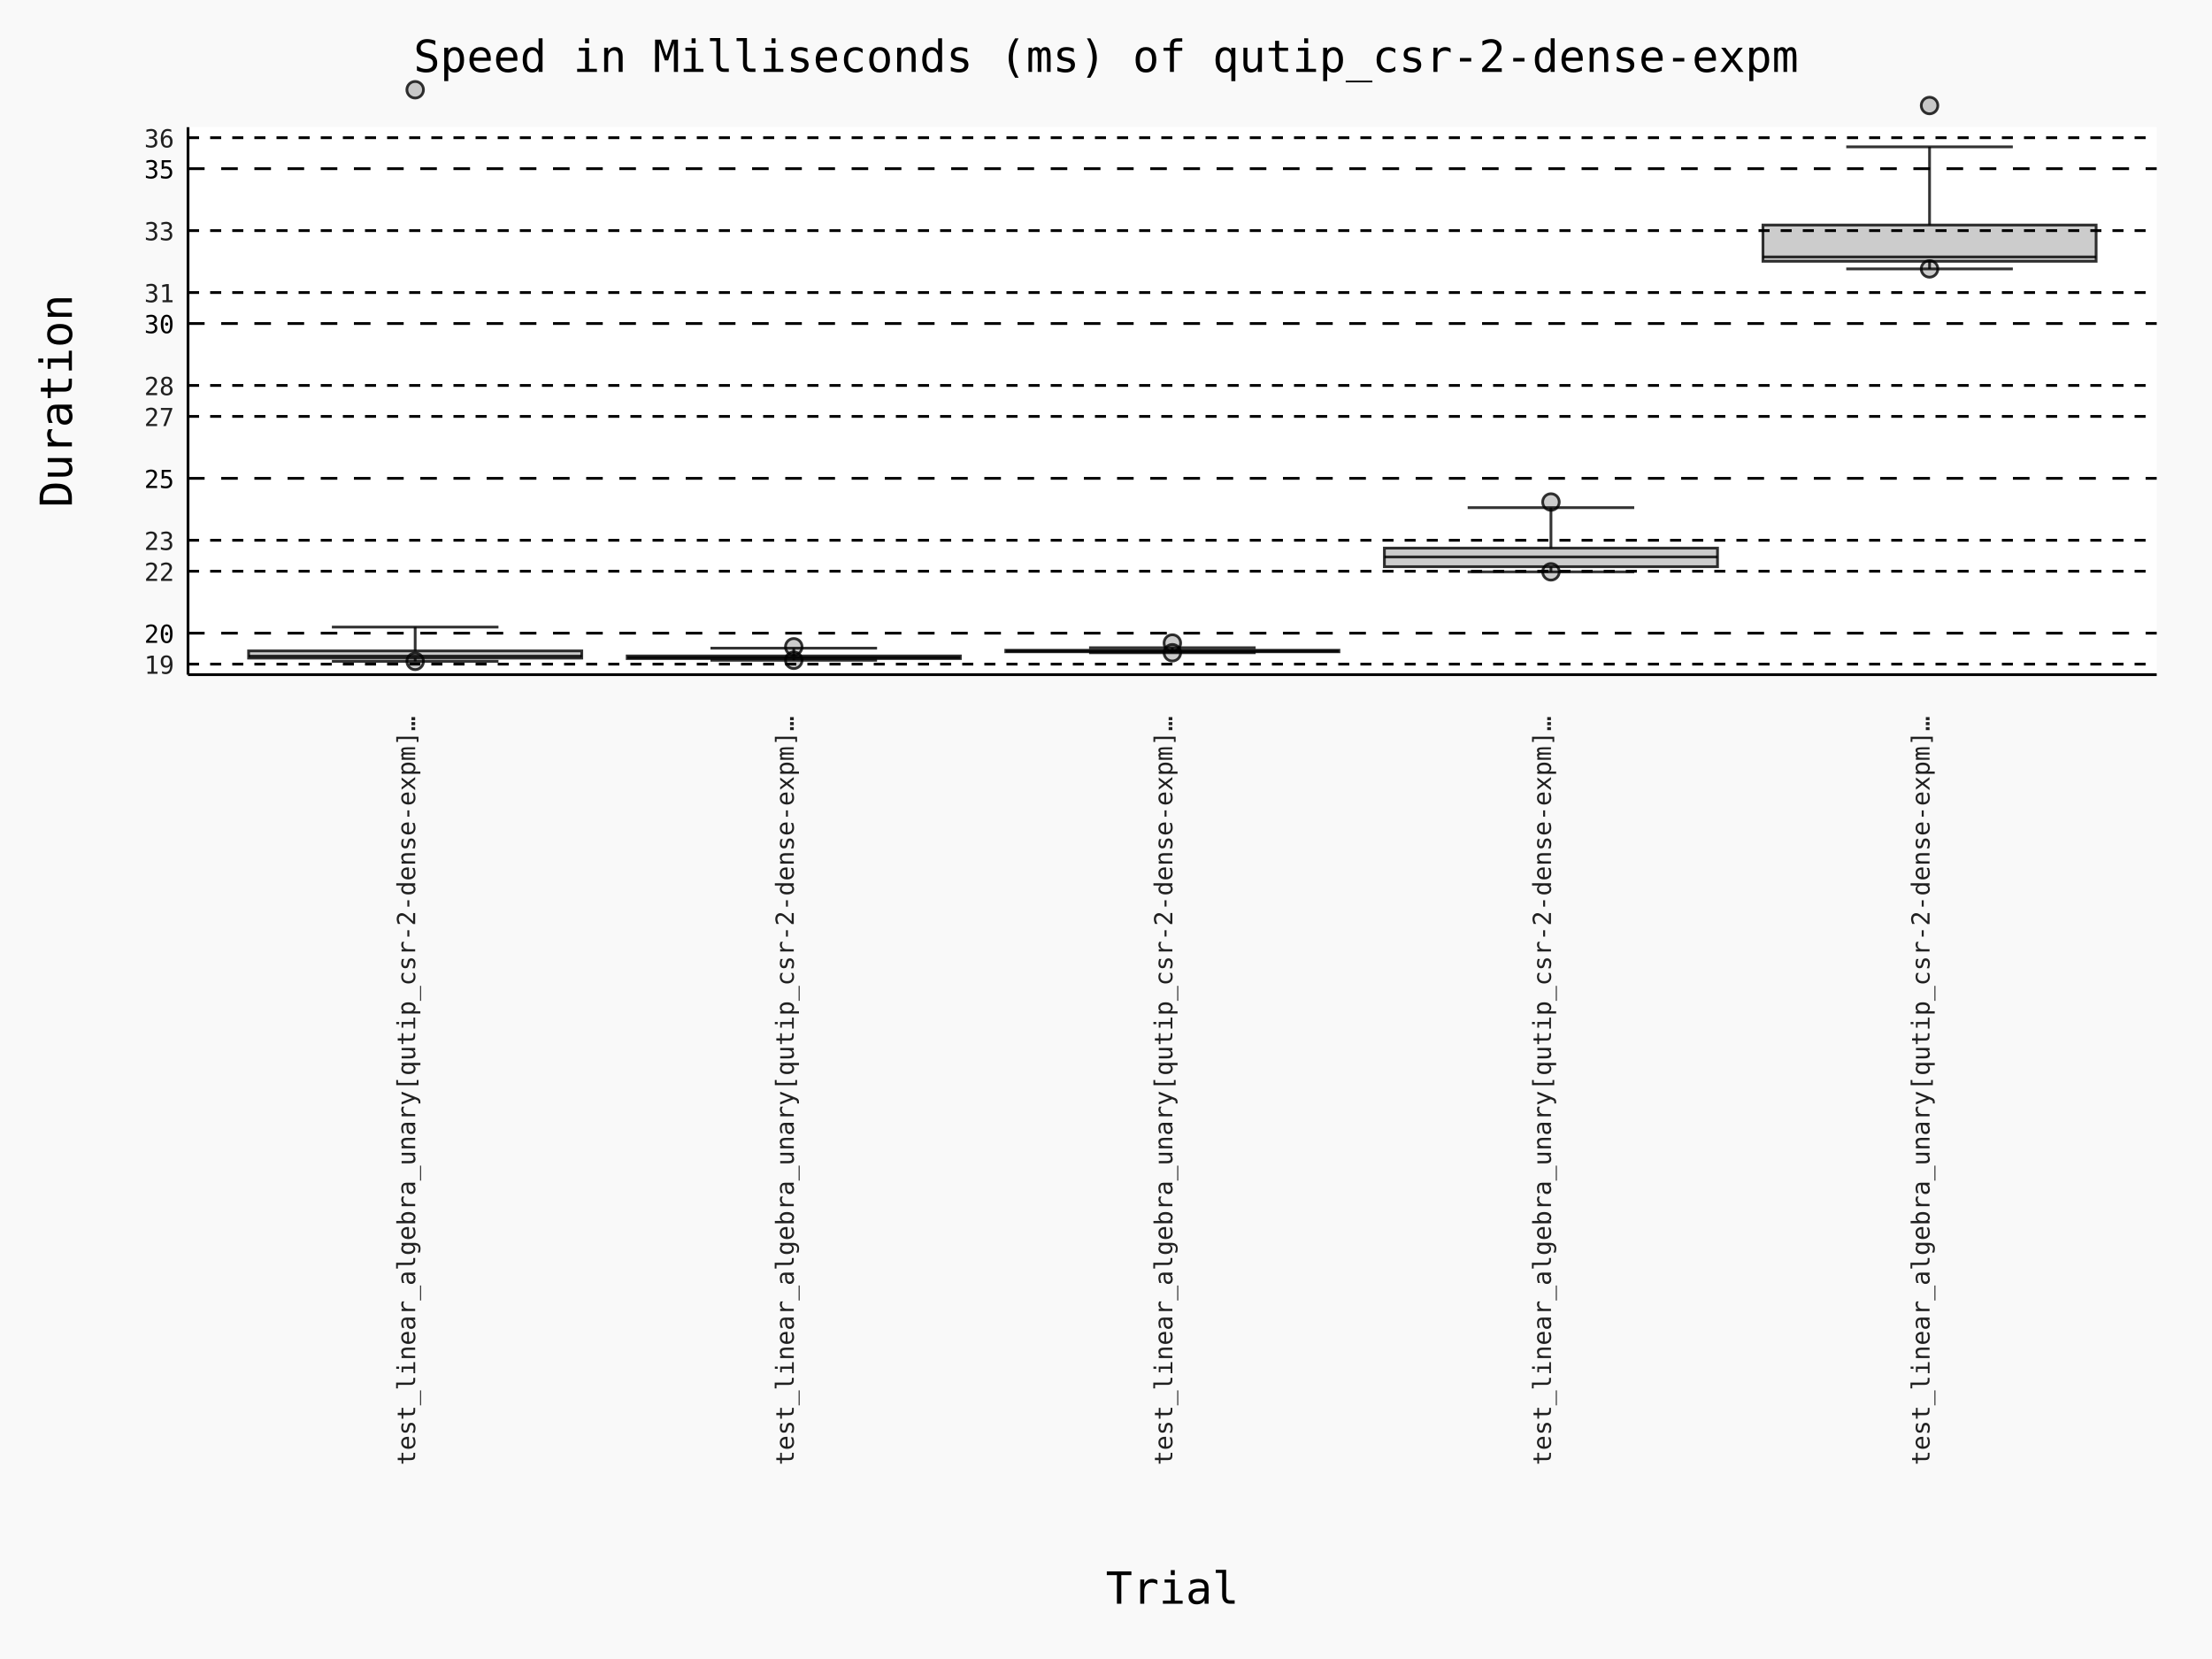
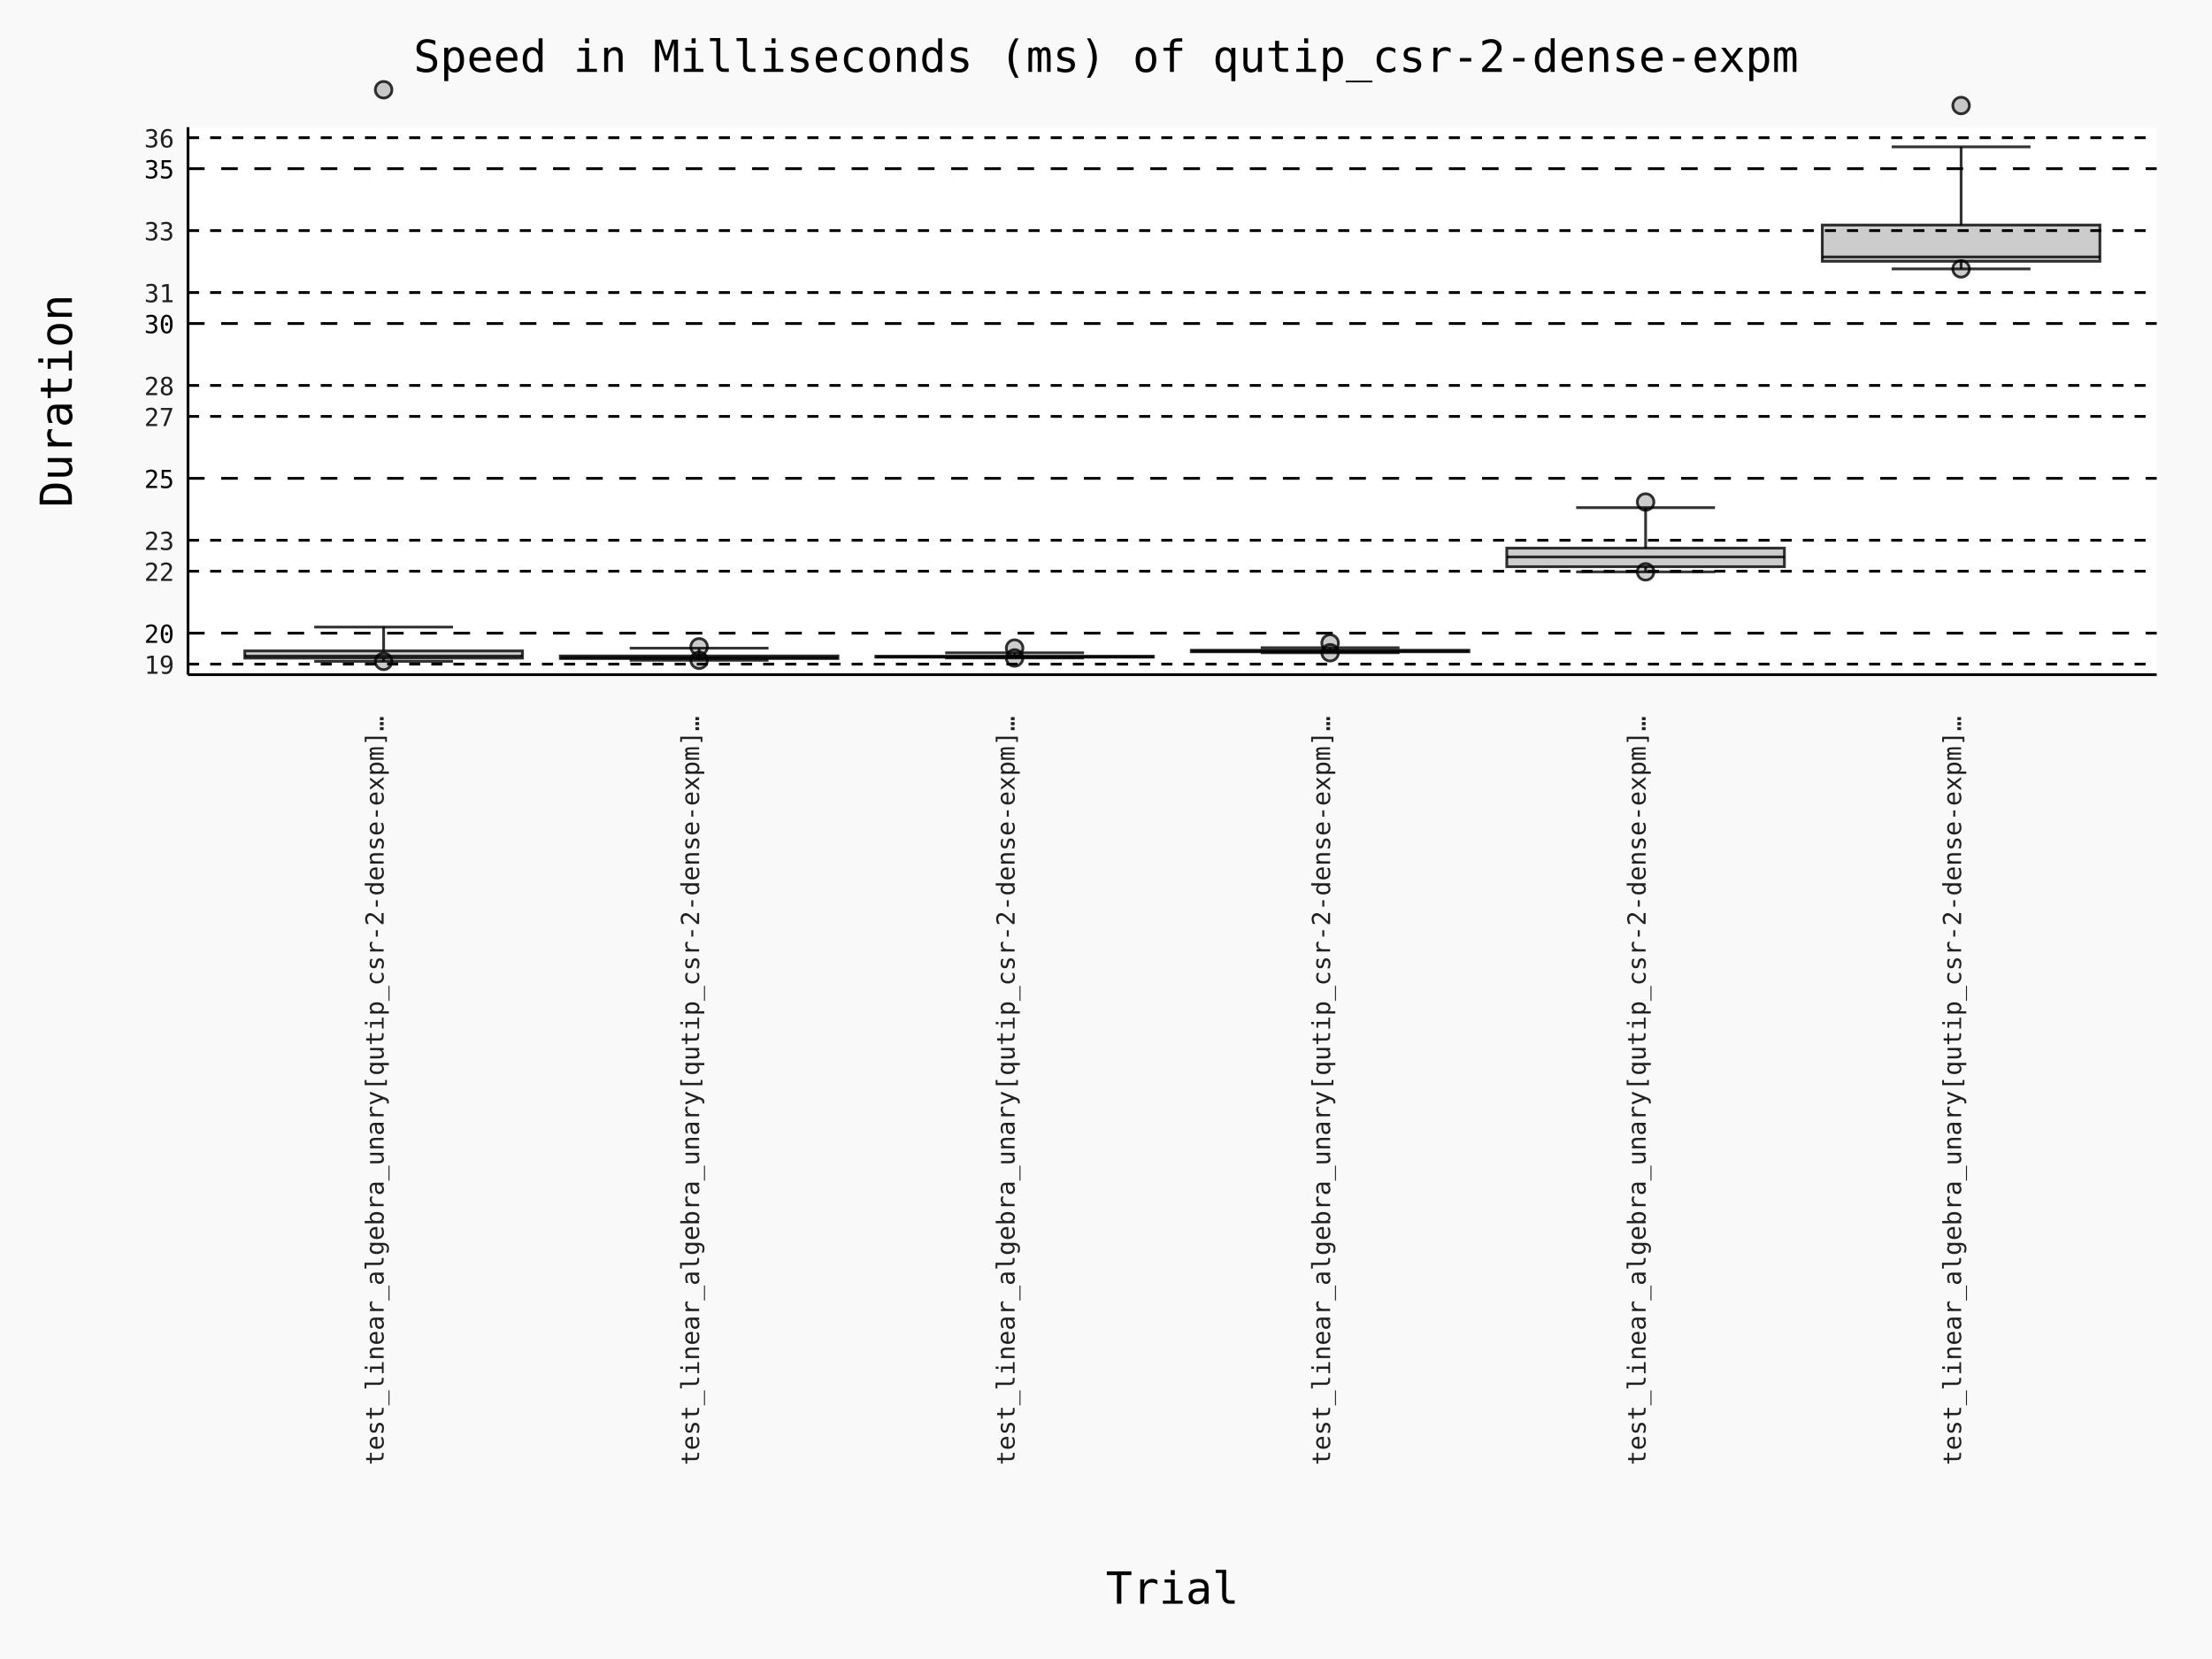
- <svg xmlns="http://www.w3.org/2000/svg" id="chart-807c4c97-2c3c-428b-91c6-b8d5840dfab9" class="pygal-chart" viewBox="0 0 800 600">
+ <svg xmlns="http://www.w3.org/2000/svg" id="chart-46b244a6-7657-4a2d-a072-6046372b3257" class="pygal-chart" viewBox="0 0 800 600">
  <defs>
-     <style type="text/css">#chart-807c4c97-2c3c-428b-91c6-b8d5840dfab9{-webkit-user-select:none;-webkit-font-smoothing:antialiased;font-family:Consolas,"Deja Vu Sans Mono","Bitstream Vera Sans Mono","Courier New",monospace}#chart-807c4c97-2c3c-428b-91c6-b8d5840dfab9 .title{font-family:Consolas,"Deja Vu Sans Mono","Bitstream Vera Sans Mono","Courier New",monospace;font-size:16px}#chart-807c4c97-2c3c-428b-91c6-b8d5840dfab9 .legends .legend text{font-family:Consolas,"Deja Vu Sans Mono","Bitstream Vera Sans Mono","Courier New",monospace;font-size:14px}#chart-807c4c97-2c3c-428b-91c6-b8d5840dfab9 .axis text{font-family:Consolas,"Deja Vu Sans Mono","Bitstream Vera Sans Mono","Courier New",monospace;font-size:10px}#chart-807c4c97-2c3c-428b-91c6-b8d5840dfab9 .axis text.major{font-family:Consolas,"Deja Vu Sans Mono","Bitstream Vera Sans Mono","Courier New",monospace;font-size:10px}#chart-807c4c97-2c3c-428b-91c6-b8d5840dfab9 .text-overlay text.value{font-family:Consolas,"Deja Vu Sans Mono","Bitstream Vera Sans Mono","Courier New",monospace;font-size:16px}#chart-807c4c97-2c3c-428b-91c6-b8d5840dfab9 .text-overlay text.label{font-family:Consolas,"Deja Vu Sans Mono","Bitstream Vera Sans Mono","Courier New",monospace;font-size:10px}#chart-807c4c97-2c3c-428b-91c6-b8d5840dfab9 .tooltip{font-family:Consolas,"Deja Vu Sans Mono","Bitstream Vera Sans Mono","Courier New",monospace;font-size:14px}#chart-807c4c97-2c3c-428b-91c6-b8d5840dfab9 text.no_data{font-family:Consolas,"Deja Vu Sans Mono","Bitstream Vera Sans Mono","Courier New",monospace;font-size:64px}
- #chart-807c4c97-2c3c-428b-91c6-b8d5840dfab9{background-color:rgba(249,249,249,1)}#chart-807c4c97-2c3c-428b-91c6-b8d5840dfab9 path,#chart-807c4c97-2c3c-428b-91c6-b8d5840dfab9 line,#chart-807c4c97-2c3c-428b-91c6-b8d5840dfab9 rect,#chart-807c4c97-2c3c-428b-91c6-b8d5840dfab9 circle{-webkit-transition:150ms;-moz-transition:150ms;transition:150ms}#chart-807c4c97-2c3c-428b-91c6-b8d5840dfab9 .graph &gt; .background{fill:rgba(249,249,249,1)}#chart-807c4c97-2c3c-428b-91c6-b8d5840dfab9 .plot &gt; .background{fill:rgba(255,255,255,1)}#chart-807c4c97-2c3c-428b-91c6-b8d5840dfab9 .graph{fill:rgba(0,0,0,.87)}#chart-807c4c97-2c3c-428b-91c6-b8d5840dfab9 text.no_data{fill:rgba(0,0,0,1)}#chart-807c4c97-2c3c-428b-91c6-b8d5840dfab9 .title{fill:rgba(0,0,0,1)}#chart-807c4c97-2c3c-428b-91c6-b8d5840dfab9 .legends .legend text{fill:rgba(0,0,0,.87)}#chart-807c4c97-2c3c-428b-91c6-b8d5840dfab9 .legends .legend:hover text{fill:rgba(0,0,0,1)}#chart-807c4c97-2c3c-428b-91c6-b8d5840dfab9 .axis .line{stroke:rgba(0,0,0,1)}#chart-807c4c97-2c3c-428b-91c6-b8d5840dfab9 .axis .guide.line{stroke:rgba(0,0,0,.54)}#chart-807c4c97-2c3c-428b-91c6-b8d5840dfab9 .axis .major.line{stroke:rgba(0,0,0,.87)}#chart-807c4c97-2c3c-428b-91c6-b8d5840dfab9 .axis text.major{fill:rgba(0,0,0,1)}#chart-807c4c97-2c3c-428b-91c6-b8d5840dfab9 .axis.y .guides:hover .guide.line,#chart-807c4c97-2c3c-428b-91c6-b8d5840dfab9 .line-graph .axis.x .guides:hover .guide.line,#chart-807c4c97-2c3c-428b-91c6-b8d5840dfab9 .stackedline-graph .axis.x .guides:hover .guide.line,#chart-807c4c97-2c3c-428b-91c6-b8d5840dfab9 .xy-graph .axis.x .guides:hover .guide.line{stroke:rgba(0,0,0,1)}#chart-807c4c97-2c3c-428b-91c6-b8d5840dfab9 .axis .guides:hover text{fill:rgba(0,0,0,1)}#chart-807c4c97-2c3c-428b-91c6-b8d5840dfab9 .reactive{fill-opacity:.7;stroke-opacity:.8;stroke-width:1}#chart-807c4c97-2c3c-428b-91c6-b8d5840dfab9 .ci{stroke:rgba(0,0,0,.87)}#chart-807c4c97-2c3c-428b-91c6-b8d5840dfab9 .reactive.active,#chart-807c4c97-2c3c-428b-91c6-b8d5840dfab9 .active .reactive{fill-opacity:.8;stroke-opacity:.9;stroke-width:4}#chart-807c4c97-2c3c-428b-91c6-b8d5840dfab9 .ci .reactive.active{stroke-width:1.5}#chart-807c4c97-2c3c-428b-91c6-b8d5840dfab9 .series text{fill:rgba(0,0,0,1)}#chart-807c4c97-2c3c-428b-91c6-b8d5840dfab9 .tooltip rect{fill:rgba(255,255,255,1);stroke:rgba(0,0,0,1);-webkit-transition:opacity 150ms;-moz-transition:opacity 150ms;transition:opacity 150ms}#chart-807c4c97-2c3c-428b-91c6-b8d5840dfab9 .tooltip .label{fill:rgba(0,0,0,.87)}#chart-807c4c97-2c3c-428b-91c6-b8d5840dfab9 .tooltip .label{fill:rgba(0,0,0,.87)}#chart-807c4c97-2c3c-428b-91c6-b8d5840dfab9 .tooltip .legend{font-size:.8em;fill:rgba(0,0,0,.54)}#chart-807c4c97-2c3c-428b-91c6-b8d5840dfab9 .tooltip .x_label{font-size:.6em;fill:rgba(0,0,0,1)}#chart-807c4c97-2c3c-428b-91c6-b8d5840dfab9 .tooltip .xlink{font-size:.5em;text-decoration:underline}#chart-807c4c97-2c3c-428b-91c6-b8d5840dfab9 .tooltip .value{font-size:1.5em}#chart-807c4c97-2c3c-428b-91c6-b8d5840dfab9 .bound{font-size:.5em}#chart-807c4c97-2c3c-428b-91c6-b8d5840dfab9 .max-value{font-size:.75em;fill:rgba(0,0,0,.54)}#chart-807c4c97-2c3c-428b-91c6-b8d5840dfab9 .map-element{fill:rgba(255,255,255,1);stroke:rgba(0,0,0,.54) !important}#chart-807c4c97-2c3c-428b-91c6-b8d5840dfab9 .map-element .reactive{fill-opacity:inherit;stroke-opacity:inherit}#chart-807c4c97-2c3c-428b-91c6-b8d5840dfab9 .color-0,#chart-807c4c97-2c3c-428b-91c6-b8d5840dfab9 .color-0 a:visited{stroke:#000000;fill:#000000}#chart-807c4c97-2c3c-428b-91c6-b8d5840dfab9 .color-1,#chart-807c4c97-2c3c-428b-91c6-b8d5840dfab9 .color-1 a:visited{stroke:#000000;fill:#000000}#chart-807c4c97-2c3c-428b-91c6-b8d5840dfab9 .color-2,#chart-807c4c97-2c3c-428b-91c6-b8d5840dfab9 .color-2 a:visited{stroke:#000000;fill:#000000}#chart-807c4c97-2c3c-428b-91c6-b8d5840dfab9 .color-3,#chart-807c4c97-2c3c-428b-91c6-b8d5840dfab9 .color-3 a:visited{stroke:#000000;fill:#000000}#chart-807c4c97-2c3c-428b-91c6-b8d5840dfab9 .color-4,#chart-807c4c97-2c3c-428b-91c6-b8d5840dfab9 .color-4 a:visited{stroke:#000000;fill:#000000}#chart-807c4c97-2c3c-428b-91c6-b8d5840dfab9 .text-overlay .color-0 text{fill:white}#chart-807c4c97-2c3c-428b-91c6-b8d5840dfab9 .text-overlay .color-1 text{fill:white}#chart-807c4c97-2c3c-428b-91c6-b8d5840dfab9 .text-overlay .color-2 text{fill:white}#chart-807c4c97-2c3c-428b-91c6-b8d5840dfab9 .text-overlay .color-3 text{fill:white}#chart-807c4c97-2c3c-428b-91c6-b8d5840dfab9 .text-overlay .color-4 text{fill:white}
- #chart-807c4c97-2c3c-428b-91c6-b8d5840dfab9 text.no_data{text-anchor:middle}#chart-807c4c97-2c3c-428b-91c6-b8d5840dfab9 .guide.line{fill:none}#chart-807c4c97-2c3c-428b-91c6-b8d5840dfab9 .centered{text-anchor:middle}#chart-807c4c97-2c3c-428b-91c6-b8d5840dfab9 .title{text-anchor:middle}#chart-807c4c97-2c3c-428b-91c6-b8d5840dfab9 .legends .legend text{fill-opacity:1}#chart-807c4c97-2c3c-428b-91c6-b8d5840dfab9 .axis.x text{text-anchor:middle}#chart-807c4c97-2c3c-428b-91c6-b8d5840dfab9 .axis.x:not(.web) text[transform]{text-anchor:start}#chart-807c4c97-2c3c-428b-91c6-b8d5840dfab9 .axis.x:not(.web) text[transform].backwards{text-anchor:end}#chart-807c4c97-2c3c-428b-91c6-b8d5840dfab9 .axis.y text{text-anchor:end}#chart-807c4c97-2c3c-428b-91c6-b8d5840dfab9 .axis.y text[transform].backwards{text-anchor:start}#chart-807c4c97-2c3c-428b-91c6-b8d5840dfab9 .axis.y2 text{text-anchor:start}#chart-807c4c97-2c3c-428b-91c6-b8d5840dfab9 .axis.y2 text[transform].backwards{text-anchor:end}#chart-807c4c97-2c3c-428b-91c6-b8d5840dfab9 .axis .guide.line{stroke-dasharray:4,4;stroke:black}#chart-807c4c97-2c3c-428b-91c6-b8d5840dfab9 .axis .major.guide.line{stroke-dasharray:6,6;stroke:black}#chart-807c4c97-2c3c-428b-91c6-b8d5840dfab9 .horizontal .axis.y .guide.line,#chart-807c4c97-2c3c-428b-91c6-b8d5840dfab9 .horizontal .axis.y2 .guide.line,#chart-807c4c97-2c3c-428b-91c6-b8d5840dfab9 .vertical .axis.x .guide.line{opacity:0}#chart-807c4c97-2c3c-428b-91c6-b8d5840dfab9 .horizontal .axis.always_show .guide.line,#chart-807c4c97-2c3c-428b-91c6-b8d5840dfab9 .vertical .axis.always_show .guide.line{opacity:1 !important}#chart-807c4c97-2c3c-428b-91c6-b8d5840dfab9 .axis.y .guides:hover .guide.line,#chart-807c4c97-2c3c-428b-91c6-b8d5840dfab9 .axis.y2 .guides:hover .guide.line,#chart-807c4c97-2c3c-428b-91c6-b8d5840dfab9 .axis.x .guides:hover .guide.line{opacity:1}#chart-807c4c97-2c3c-428b-91c6-b8d5840dfab9 .axis .guides:hover text{opacity:1}#chart-807c4c97-2c3c-428b-91c6-b8d5840dfab9 .nofill{fill:none}#chart-807c4c97-2c3c-428b-91c6-b8d5840dfab9 .subtle-fill{fill-opacity:.2}#chart-807c4c97-2c3c-428b-91c6-b8d5840dfab9 .dot{stroke-width:1px;fill-opacity:1;stroke-opacity:1}#chart-807c4c97-2c3c-428b-91c6-b8d5840dfab9 .dot.active{stroke-width:5px}#chart-807c4c97-2c3c-428b-91c6-b8d5840dfab9 .dot.negative{fill:transparent}#chart-807c4c97-2c3c-428b-91c6-b8d5840dfab9 text,#chart-807c4c97-2c3c-428b-91c6-b8d5840dfab9 tspan{stroke:none !important}#chart-807c4c97-2c3c-428b-91c6-b8d5840dfab9 .series text.active{opacity:1}#chart-807c4c97-2c3c-428b-91c6-b8d5840dfab9 .tooltip rect{fill-opacity:.95;stroke-width:.5}#chart-807c4c97-2c3c-428b-91c6-b8d5840dfab9 .tooltip text{fill-opacity:1}#chart-807c4c97-2c3c-428b-91c6-b8d5840dfab9 .showable{visibility:hidden}#chart-807c4c97-2c3c-428b-91c6-b8d5840dfab9 .showable.shown{visibility:visible}#chart-807c4c97-2c3c-428b-91c6-b8d5840dfab9 .gauge-background{fill:rgba(229,229,229,1);stroke:none}#chart-807c4c97-2c3c-428b-91c6-b8d5840dfab9 .bg-lines{stroke:rgba(249,249,249,1);stroke-width:2px}
+     <style type="text/css">#chart-46b244a6-7657-4a2d-a072-6046372b3257{-webkit-user-select:none;-webkit-font-smoothing:antialiased;font-family:Consolas,"Deja Vu Sans Mono","Bitstream Vera Sans Mono","Courier New",monospace}#chart-46b244a6-7657-4a2d-a072-6046372b3257 .title{font-family:Consolas,"Deja Vu Sans Mono","Bitstream Vera Sans Mono","Courier New",monospace;font-size:16px}#chart-46b244a6-7657-4a2d-a072-6046372b3257 .legends .legend text{font-family:Consolas,"Deja Vu Sans Mono","Bitstream Vera Sans Mono","Courier New",monospace;font-size:14px}#chart-46b244a6-7657-4a2d-a072-6046372b3257 .axis text{font-family:Consolas,"Deja Vu Sans Mono","Bitstream Vera Sans Mono","Courier New",monospace;font-size:10px}#chart-46b244a6-7657-4a2d-a072-6046372b3257 .axis text.major{font-family:Consolas,"Deja Vu Sans Mono","Bitstream Vera Sans Mono","Courier New",monospace;font-size:10px}#chart-46b244a6-7657-4a2d-a072-6046372b3257 .text-overlay text.value{font-family:Consolas,"Deja Vu Sans Mono","Bitstream Vera Sans Mono","Courier New",monospace;font-size:16px}#chart-46b244a6-7657-4a2d-a072-6046372b3257 .text-overlay text.label{font-family:Consolas,"Deja Vu Sans Mono","Bitstream Vera Sans Mono","Courier New",monospace;font-size:10px}#chart-46b244a6-7657-4a2d-a072-6046372b3257 .tooltip{font-family:Consolas,"Deja Vu Sans Mono","Bitstream Vera Sans Mono","Courier New",monospace;font-size:14px}#chart-46b244a6-7657-4a2d-a072-6046372b3257 text.no_data{font-family:Consolas,"Deja Vu Sans Mono","Bitstream Vera Sans Mono","Courier New",monospace;font-size:64px}
+ #chart-46b244a6-7657-4a2d-a072-6046372b3257{background-color:rgba(249,249,249,1)}#chart-46b244a6-7657-4a2d-a072-6046372b3257 path,#chart-46b244a6-7657-4a2d-a072-6046372b3257 line,#chart-46b244a6-7657-4a2d-a072-6046372b3257 rect,#chart-46b244a6-7657-4a2d-a072-6046372b3257 circle{-webkit-transition:150ms;-moz-transition:150ms;transition:150ms}#chart-46b244a6-7657-4a2d-a072-6046372b3257 .graph &gt; .background{fill:rgba(249,249,249,1)}#chart-46b244a6-7657-4a2d-a072-6046372b3257 .plot &gt; .background{fill:rgba(255,255,255,1)}#chart-46b244a6-7657-4a2d-a072-6046372b3257 .graph{fill:rgba(0,0,0,.87)}#chart-46b244a6-7657-4a2d-a072-6046372b3257 text.no_data{fill:rgba(0,0,0,1)}#chart-46b244a6-7657-4a2d-a072-6046372b3257 .title{fill:rgba(0,0,0,1)}#chart-46b244a6-7657-4a2d-a072-6046372b3257 .legends .legend text{fill:rgba(0,0,0,.87)}#chart-46b244a6-7657-4a2d-a072-6046372b3257 .legends .legend:hover text{fill:rgba(0,0,0,1)}#chart-46b244a6-7657-4a2d-a072-6046372b3257 .axis .line{stroke:rgba(0,0,0,1)}#chart-46b244a6-7657-4a2d-a072-6046372b3257 .axis .guide.line{stroke:rgba(0,0,0,.54)}#chart-46b244a6-7657-4a2d-a072-6046372b3257 .axis .major.line{stroke:rgba(0,0,0,.87)}#chart-46b244a6-7657-4a2d-a072-6046372b3257 .axis text.major{fill:rgba(0,0,0,1)}#chart-46b244a6-7657-4a2d-a072-6046372b3257 .axis.y .guides:hover .guide.line,#chart-46b244a6-7657-4a2d-a072-6046372b3257 .line-graph .axis.x .guides:hover .guide.line,#chart-46b244a6-7657-4a2d-a072-6046372b3257 .stackedline-graph .axis.x .guides:hover .guide.line,#chart-46b244a6-7657-4a2d-a072-6046372b3257 .xy-graph .axis.x .guides:hover .guide.line{stroke:rgba(0,0,0,1)}#chart-46b244a6-7657-4a2d-a072-6046372b3257 .axis .guides:hover text{fill:rgba(0,0,0,1)}#chart-46b244a6-7657-4a2d-a072-6046372b3257 .reactive{fill-opacity:.7;stroke-opacity:.8;stroke-width:1}#chart-46b244a6-7657-4a2d-a072-6046372b3257 .ci{stroke:rgba(0,0,0,.87)}#chart-46b244a6-7657-4a2d-a072-6046372b3257 .reactive.active,#chart-46b244a6-7657-4a2d-a072-6046372b3257 .active .reactive{fill-opacity:.8;stroke-opacity:.9;stroke-width:4}#chart-46b244a6-7657-4a2d-a072-6046372b3257 .ci .reactive.active{stroke-width:1.5}#chart-46b244a6-7657-4a2d-a072-6046372b3257 .series text{fill:rgba(0,0,0,1)}#chart-46b244a6-7657-4a2d-a072-6046372b3257 .tooltip rect{fill:rgba(255,255,255,1);stroke:rgba(0,0,0,1);-webkit-transition:opacity 150ms;-moz-transition:opacity 150ms;transition:opacity 150ms}#chart-46b244a6-7657-4a2d-a072-6046372b3257 .tooltip .label{fill:rgba(0,0,0,.87)}#chart-46b244a6-7657-4a2d-a072-6046372b3257 .tooltip .label{fill:rgba(0,0,0,.87)}#chart-46b244a6-7657-4a2d-a072-6046372b3257 .tooltip .legend{font-size:.8em;fill:rgba(0,0,0,.54)}#chart-46b244a6-7657-4a2d-a072-6046372b3257 .tooltip .x_label{font-size:.6em;fill:rgba(0,0,0,1)}#chart-46b244a6-7657-4a2d-a072-6046372b3257 .tooltip .xlink{font-size:.5em;text-decoration:underline}#chart-46b244a6-7657-4a2d-a072-6046372b3257 .tooltip .value{font-size:1.5em}#chart-46b244a6-7657-4a2d-a072-6046372b3257 .bound{font-size:.5em}#chart-46b244a6-7657-4a2d-a072-6046372b3257 .max-value{font-size:.75em;fill:rgba(0,0,0,.54)}#chart-46b244a6-7657-4a2d-a072-6046372b3257 .map-element{fill:rgba(255,255,255,1);stroke:rgba(0,0,0,.54) !important}#chart-46b244a6-7657-4a2d-a072-6046372b3257 .map-element .reactive{fill-opacity:inherit;stroke-opacity:inherit}#chart-46b244a6-7657-4a2d-a072-6046372b3257 .color-0,#chart-46b244a6-7657-4a2d-a072-6046372b3257 .color-0 a:visited{stroke:#000000;fill:#000000}#chart-46b244a6-7657-4a2d-a072-6046372b3257 .color-1,#chart-46b244a6-7657-4a2d-a072-6046372b3257 .color-1 a:visited{stroke:#000000;fill:#000000}#chart-46b244a6-7657-4a2d-a072-6046372b3257 .color-2,#chart-46b244a6-7657-4a2d-a072-6046372b3257 .color-2 a:visited{stroke:#000000;fill:#000000}#chart-46b244a6-7657-4a2d-a072-6046372b3257 .color-3,#chart-46b244a6-7657-4a2d-a072-6046372b3257 .color-3 a:visited{stroke:#000000;fill:#000000}#chart-46b244a6-7657-4a2d-a072-6046372b3257 .color-4,#chart-46b244a6-7657-4a2d-a072-6046372b3257 .color-4 a:visited{stroke:#000000;fill:#000000}#chart-46b244a6-7657-4a2d-a072-6046372b3257 .color-5,#chart-46b244a6-7657-4a2d-a072-6046372b3257 .color-5 a:visited{stroke:#000000;fill:#000000}#chart-46b244a6-7657-4a2d-a072-6046372b3257 .text-overlay .color-0 text{fill:white}#chart-46b244a6-7657-4a2d-a072-6046372b3257 .text-overlay .color-1 text{fill:white}#chart-46b244a6-7657-4a2d-a072-6046372b3257 .text-overlay .color-2 text{fill:white}#chart-46b244a6-7657-4a2d-a072-6046372b3257 .text-overlay .color-3 text{fill:white}#chart-46b244a6-7657-4a2d-a072-6046372b3257 .text-overlay .color-4 text{fill:white}#chart-46b244a6-7657-4a2d-a072-6046372b3257 .text-overlay .color-5 text{fill:white}
+ #chart-46b244a6-7657-4a2d-a072-6046372b3257 text.no_data{text-anchor:middle}#chart-46b244a6-7657-4a2d-a072-6046372b3257 .guide.line{fill:none}#chart-46b244a6-7657-4a2d-a072-6046372b3257 .centered{text-anchor:middle}#chart-46b244a6-7657-4a2d-a072-6046372b3257 .title{text-anchor:middle}#chart-46b244a6-7657-4a2d-a072-6046372b3257 .legends .legend text{fill-opacity:1}#chart-46b244a6-7657-4a2d-a072-6046372b3257 .axis.x text{text-anchor:middle}#chart-46b244a6-7657-4a2d-a072-6046372b3257 .axis.x:not(.web) text[transform]{text-anchor:start}#chart-46b244a6-7657-4a2d-a072-6046372b3257 .axis.x:not(.web) text[transform].backwards{text-anchor:end}#chart-46b244a6-7657-4a2d-a072-6046372b3257 .axis.y text{text-anchor:end}#chart-46b244a6-7657-4a2d-a072-6046372b3257 .axis.y text[transform].backwards{text-anchor:start}#chart-46b244a6-7657-4a2d-a072-6046372b3257 .axis.y2 text{text-anchor:start}#chart-46b244a6-7657-4a2d-a072-6046372b3257 .axis.y2 text[transform].backwards{text-anchor:end}#chart-46b244a6-7657-4a2d-a072-6046372b3257 .axis .guide.line{stroke-dasharray:4,4;stroke:black}#chart-46b244a6-7657-4a2d-a072-6046372b3257 .axis .major.guide.line{stroke-dasharray:6,6;stroke:black}#chart-46b244a6-7657-4a2d-a072-6046372b3257 .horizontal .axis.y .guide.line,#chart-46b244a6-7657-4a2d-a072-6046372b3257 .horizontal .axis.y2 .guide.line,#chart-46b244a6-7657-4a2d-a072-6046372b3257 .vertical .axis.x .guide.line{opacity:0}#chart-46b244a6-7657-4a2d-a072-6046372b3257 .horizontal .axis.always_show .guide.line,#chart-46b244a6-7657-4a2d-a072-6046372b3257 .vertical .axis.always_show .guide.line{opacity:1 !important}#chart-46b244a6-7657-4a2d-a072-6046372b3257 .axis.y .guides:hover .guide.line,#chart-46b244a6-7657-4a2d-a072-6046372b3257 .axis.y2 .guides:hover .guide.line,#chart-46b244a6-7657-4a2d-a072-6046372b3257 .axis.x .guides:hover .guide.line{opacity:1}#chart-46b244a6-7657-4a2d-a072-6046372b3257 .axis .guides:hover text{opacity:1}#chart-46b244a6-7657-4a2d-a072-6046372b3257 .nofill{fill:none}#chart-46b244a6-7657-4a2d-a072-6046372b3257 .subtle-fill{fill-opacity:.2}#chart-46b244a6-7657-4a2d-a072-6046372b3257 .dot{stroke-width:1px;fill-opacity:1;stroke-opacity:1}#chart-46b244a6-7657-4a2d-a072-6046372b3257 .dot.active{stroke-width:5px}#chart-46b244a6-7657-4a2d-a072-6046372b3257 .dot.negative{fill:transparent}#chart-46b244a6-7657-4a2d-a072-6046372b3257 text,#chart-46b244a6-7657-4a2d-a072-6046372b3257 tspan{stroke:none !important}#chart-46b244a6-7657-4a2d-a072-6046372b3257 .series text.active{opacity:1}#chart-46b244a6-7657-4a2d-a072-6046372b3257 .tooltip rect{fill-opacity:.95;stroke-width:.5}#chart-46b244a6-7657-4a2d-a072-6046372b3257 .tooltip text{fill-opacity:1}#chart-46b244a6-7657-4a2d-a072-6046372b3257 .showable{visibility:hidden}#chart-46b244a6-7657-4a2d-a072-6046372b3257 .showable.shown{visibility:visible}#chart-46b244a6-7657-4a2d-a072-6046372b3257 .gauge-background{fill:rgba(229,229,229,1);stroke:none}#chart-46b244a6-7657-4a2d-a072-6046372b3257 .bg-lines{stroke:rgba(249,249,249,1);stroke-width:2px}
.tooltip .value{font-size:1em !important}.axis text{font-size:9px !important}</style>
  </defs>
  <g class="graph custombox-graph vertical">
    <rect x="0" y="0" width="800" height="600" class="background" />
    <g transform="translate(68, 46)" class="plot">
      <rect x="0" y="0" width="712.0" height="198.0" class="background" />
      <g class="axis y always_show">
        <path d="M0 198 h712" class="line" />
        <g class="guides">
          <path d="M0 194.192 h712" class="guide line" />
          <text x="-5" y="197.692" class="">19</text>
        </g>
        <g class="guides">
          <path d="M0 182.993 h712" class="major guide line" />
          <text x="-5" y="186.493" class="major">20</text>
        </g>
        <g class="guides">
          <path d="M0 160.595 h712" class="guide line" />
          <text x="-5" y="164.095" class="">22</text>
        </g>
        <g class="guides">
          <path d="M0 149.396 h712" class="guide line" />
          <text x="-5" y="152.896" class="">23</text>
        </g>
        <g class="guides">
          <path d="M0 126.998 h712" class="major guide line" />
          <text x="-5" y="130.498" class="major">25</text>
        </g>
        <g class="guides">
          <path d="M0 104.6 h712" class="guide line" />
          <text x="-5" y="108.1" class="">27</text>
        </g>
        <g class="guides">
          <path d="M0 93.4 h712" class="guide line" />
          <text x="-5" y="96.9" class="">28</text>
        </g>
        <g class="guides">
          <path d="M0 71.002 h712" class="major guide line" />
          <text x="-5" y="74.502" class="major">30</text>
        </g>
        <g class="guides">
          <path d="M0 59.803 h712" class="guide line" />
          <text x="-5" y="63.303" class="">31</text>
        </g>
        <g class="guides">
          <path d="M0 37.405 h712" class="guide line" />
          <text x="-5" y="40.905" class="">33</text>
        </g>
        <g class="guides">
          <path d="M0 15.007 h712" class="major guide line" />
          <text x="-5" y="18.507" class="major">35</text>
        </g>
        <g class="guides">
          <path d="M0 3.808 h712" class="guide line" />
          <text x="-5" y="7.308" class="">36</text>
        </g>
      </g>
      <g class="axis x">
        <path d="M0 0 v198" class="line" />
        <g class="guides">
-           <path d="M82.154 0 v198" class="guide line" />
-           <text x="82.154" y="213.0" class="backwards" transform="rotate(270 82.15385 213)">test_linear_algebra_unary[qutip_csr-2-dense-expm]…</text>
-         </g>
-         <g class="guides">
-           <path d="M219.077 0 v198" class="guide line" />
-           <text x="219.077" y="213.0" class="backwards" transform="rotate(270 219.0769 213)">test_linear_algebra_unary[qutip_csr-2-dense-expm]…</text>
-         </g>
-         <g class="guides">
-           <path d="M356 0 v198" class="guide line" />
-           <text x="356.0" y="213.0" class="backwards" transform="rotate(270 356 213)">test_linear_algebra_unary[qutip_csr-2-dense-expm]…</text>
-         </g>
-         <g class="guides">
-           <path d="M492.923 0 v198" class="guide line" />
-           <text x="492.923" y="213.0" class="backwards" transform="rotate(270 492.9231 213)">test_linear_algebra_unary[qutip_csr-2-dense-expm]…</text>
-         </g>
-         <g class="guides">
-           <path d="M629.846 0 v198" class="guide line" />
-           <text x="629.846" y="213.0" class="backwards" transform="rotate(270 629.8462 213)">test_linear_algebra_unary[qutip_csr-2-dense-expm]…</text>
+           <path d="M70.744 0 v198" class="guide line" />
+           <text x="70.744" y="213.0" class="backwards" transform="rotate(270 70.74359 213)">test_linear_algebra_unary[qutip_csr-2-dense-expm]…</text>
+         </g>
+         <g class="guides">
+           <path d="M184.846 0 v198" class="guide line" />
+           <text x="184.846" y="213.0" class="backwards" transform="rotate(270 184.8462 213)">test_linear_algebra_unary[qutip_csr-2-dense-expm]…</text>
+         </g>
+         <g class="guides">
+           <path d="M298.949 0 v198" class="guide line" />
+           <text x="298.949" y="213.0" class="backwards" transform="rotate(270 298.9487 213)">test_linear_algebra_unary[qutip_csr-2-dense-expm]…</text>
+         </g>
+         <g class="guides">
+           <path d="M413.051 0 v198" class="guide line" />
+           <text x="413.051" y="213.0" class="backwards" transform="rotate(270 413.0513 213)">test_linear_algebra_unary[qutip_csr-2-dense-expm]…</text>
+         </g>
+         <g class="guides">
+           <path d="M527.154 0 v198" class="guide line" />
+           <text x="527.154" y="213.0" class="backwards" transform="rotate(270 527.1538 213)">test_linear_algebra_unary[qutip_csr-2-dense-expm]…</text>
+         </g>
+         <g class="guides">
+           <path d="M641.256 0 v198" class="guide line" />
+           <text x="641.256" y="213.0" class="backwards" transform="rotate(270 641.2564 213)">test_linear_algebra_unary[qutip_csr-2-dense-expm]…</text>
        </g>
      </g>
      <g class="series serie-0 color-0">
        <g class="boxes">
          <g class="box">
-             <path stroke-width="3" d="M52.031 193.183 L112.277 193.183" class="reactive tooltip-trigger" />
-             <path stroke-width="3" d="M21.908 191.279 L142.4 191.279" class="reactive tooltip-trigger" />
-             <path stroke-width="3" d="M52.031 180.791 L112.277 180.791" class="reactive tooltip-trigger" />
-             <path stroke-width="2" d="M82.154 193.183 L82.154 192.013" class="reactive tooltip-trigger" />
-             <path stroke-width="2" d="M82.154 180.791 L82.154 189.408" class="reactive tooltip-trigger" />
-             <rect x="21.908" y="189.408" height="2.605" width="120.492" class="subtle-fill reactive tooltip-trigger" />
-             <circle cx="82.154" cy="193.183" r="3" class="subtle-fill reactive tooltip-trigger" />
-             <circle cx="82.154" cy="-13.538" r="3" class="subtle-fill reactive tooltip-trigger" />
+             <path stroke-width="3" d="M45.641 193.183 L95.846 193.183" class="reactive tooltip-trigger" />
+             <path stroke-width="3" d="M20.538 191.279 L120.949 191.279" class="reactive tooltip-trigger" />
+             <path stroke-width="3" d="M45.641 180.791 L95.846 180.791" class="reactive tooltip-trigger" />
+             <path stroke-width="2" d="M70.744 193.183 L70.744 192.013" class="reactive tooltip-trigger" />
+             <path stroke-width="2" d="M70.744 180.791 L70.744 189.408" class="reactive tooltip-trigger" />
+             <rect x="20.538" y="189.408" height="2.605" width="100.41" class="subtle-fill reactive tooltip-trigger" />
+             <circle cx="70.744" cy="193.183" r="3" class="subtle-fill reactive tooltip-trigger" />
+             <circle cx="70.744" cy="-13.538" r="3" class="subtle-fill reactive tooltip-trigger" />
          </g>
        </g>
      </g>
      <g class="series serie-1 color-1">
        <g class="boxes">
          <g class="box">
-             <path stroke-width="3" d="M188.954 192.797 L249.2 192.797" class="reactive tooltip-trigger" />
-             <path stroke-width="3" d="M158.831 191.825 L279.323 191.825" class="reactive tooltip-trigger" />
-             <path stroke-width="3" d="M188.954 188.418 L249.2 188.418" class="reactive tooltip-trigger" />
-             <path stroke-width="2" d="M219.077 192.797 L219.077 192.178" class="reactive tooltip-trigger" />
-             <path stroke-width="2" d="M219.077 188.418 L219.077 191.231" class="reactive tooltip-trigger" />
-             <rect x="158.831" y="191.231" height="0.948" width="120.492" class="subtle-fill reactive tooltip-trigger" />
-             <circle cx="219.077" cy="192.797" r="3" class="subtle-fill reactive tooltip-trigger" />
-             <circle cx="219.077" cy="187.931" r="3" class="subtle-fill reactive tooltip-trigger" />
+             <path stroke-width="3" d="M159.744 192.797 L209.949 192.797" class="reactive tooltip-trigger" />
+             <path stroke-width="3" d="M134.641 191.825 L235.051 191.825" class="reactive tooltip-trigger" />
+             <path stroke-width="3" d="M159.744 188.418 L209.949 188.418" class="reactive tooltip-trigger" />
+             <path stroke-width="2" d="M184.846 192.797 L184.846 192.178" class="reactive tooltip-trigger" />
+             <path stroke-width="2" d="M184.846 188.418 L184.846 191.231" class="reactive tooltip-trigger" />
+             <rect x="134.641" y="191.231" height="0.948" width="100.41" class="subtle-fill reactive tooltip-trigger" />
+             <circle cx="184.846" cy="192.797" r="3" class="subtle-fill reactive tooltip-trigger" />
+             <circle cx="184.846" cy="187.931" r="3" class="subtle-fill reactive tooltip-trigger" />
          </g>
        </g>
      </g>
      <g class="series serie-2 color-2">
        <g class="boxes">
          <g class="box">
-             <path stroke-width="3" d="M325.877 190.072 L386.123 190.072" class="reactive tooltip-trigger" />
-             <path stroke-width="3" d="M295.754 189.47 L416.246 189.47" class="reactive tooltip-trigger" />
-             <path stroke-width="3" d="M325.877 188.263 L386.123 188.263" class="reactive tooltip-trigger" />
-             <path stroke-width="2" d="M356 190.072 L356 189.726" class="reactive tooltip-trigger" />
-             <path stroke-width="2" d="M356 188.263 L356 189.178" class="reactive tooltip-trigger" />
-             <rect x="295.754" y="189.178" height="0.548" width="120.492" class="subtle-fill reactive tooltip-trigger" />
-             <circle cx="356" cy="190.072" r="3" class="subtle-fill reactive tooltip-trigger" />
-             <circle cx="356" cy="186.566" r="3" class="subtle-fill reactive tooltip-trigger" />
+             <path stroke-width="3" d="M273.846 191.958 L324.051 191.958" class="reactive tooltip-trigger" />
+             <path stroke-width="3" d="M248.744 191.527 L349.154 191.527" class="reactive tooltip-trigger" />
+             <path stroke-width="3" d="M273.846 190.103 L324.051 190.103" class="reactive tooltip-trigger" />
+             <path stroke-width="2" d="M298.949 191.958 L298.949 191.673" class="reactive tooltip-trigger" />
+             <path stroke-width="2" d="M298.949 190.103 L298.949 191.335" class="reactive tooltip-trigger" />
+             <rect x="248.744" y="191.335" height="0.338" width="100.41" class="subtle-fill reactive tooltip-trigger" />
+             <circle cx="298.949" cy="191.958" r="3" class="subtle-fill reactive tooltip-trigger" />
+             <circle cx="298.949" cy="188.396" r="3" class="subtle-fill reactive tooltip-trigger" />
          </g>
        </g>
      </g>
      <g class="series serie-3 color-3">
        <g class="boxes">
          <g class="box">
-             <path stroke-width="3" d="M462.8 160.815 L523.046 160.815" class="reactive tooltip-trigger" />
-             <path stroke-width="3" d="M432.677 155.428 L553.169 155.428" class="reactive tooltip-trigger" />
-             <path stroke-width="3" d="M462.8 137.595 L523.046 137.595" class="reactive tooltip-trigger" />
-             <path stroke-width="2" d="M492.923 160.815 L492.923 158.96" class="reactive tooltip-trigger" />
-             <path stroke-width="2" d="M492.923 137.595 L492.923 152.228" class="reactive tooltip-trigger" />
-             <rect x="432.677" y="152.228" height="6.732" width="120.492" class="subtle-fill reactive tooltip-trigger" />
-             <circle cx="492.923" cy="160.815" r="3" class="subtle-fill reactive tooltip-trigger" />
-             <circle cx="492.923" cy="135.564" r="3" class="subtle-fill reactive tooltip-trigger" />
+             <path stroke-width="3" d="M387.949 190.072 L438.154 190.072" class="reactive tooltip-trigger" />
+             <path stroke-width="3" d="M362.846 189.47 L463.256 189.47" class="reactive tooltip-trigger" />
+             <path stroke-width="3" d="M387.949 188.263 L438.154 188.263" class="reactive tooltip-trigger" />
+             <path stroke-width="2" d="M413.051 190.072 L413.051 189.726" class="reactive tooltip-trigger" />
+             <path stroke-width="2" d="M413.051 188.263 L413.051 189.178" class="reactive tooltip-trigger" />
+             <rect x="362.846" y="189.178" height="0.548" width="100.41" class="subtle-fill reactive tooltip-trigger" />
+             <circle cx="413.051" cy="190.072" r="3" class="subtle-fill reactive tooltip-trigger" />
+             <circle cx="413.051" cy="186.566" r="3" class="subtle-fill reactive tooltip-trigger" />
          </g>
        </g>
      </g>
      <g class="series serie-4 color-4">
        <g class="boxes">
          <g class="box">
-             <path stroke-width="3" d="M599.723 51.25 L659.969 51.25" class="reactive tooltip-trigger" />
-             <path stroke-width="3" d="M569.6 46.926 L690.092 46.926" class="reactive tooltip-trigger" />
-             <path stroke-width="3" d="M599.723 7.108 L659.969 7.108" class="reactive tooltip-trigger" />
-             <path stroke-width="2" d="M629.846 51.25 L629.846 48.492" class="reactive tooltip-trigger" />
-             <path stroke-width="2" d="M629.846 7.108 L629.846 35.383" class="reactive tooltip-trigger" />
-             <rect x="569.6" y="35.383" height="13.108" width="120.492" class="subtle-fill reactive tooltip-trigger" />
-             <circle cx="629.846" cy="51.25" r="3" class="subtle-fill reactive tooltip-trigger" />
-             <circle cx="629.846" cy="-7.835" r="3" class="subtle-fill reactive tooltip-trigger" />
+             <path stroke-width="3" d="M502.051 160.815 L552.256 160.815" class="reactive tooltip-trigger" />
+             <path stroke-width="3" d="M476.949 155.428 L577.359 155.428" class="reactive tooltip-trigger" />
+             <path stroke-width="3" d="M502.051 137.595 L552.256 137.595" class="reactive tooltip-trigger" />
+             <path stroke-width="2" d="M527.154 160.815 L527.154 158.96" class="reactive tooltip-trigger" />
+             <path stroke-width="2" d="M527.154 137.595 L527.154 152.228" class="reactive tooltip-trigger" />
+             <rect x="476.949" y="152.228" height="6.732" width="100.41" class="subtle-fill reactive tooltip-trigger" />
+             <circle cx="527.154" cy="160.815" r="3" class="subtle-fill reactive tooltip-trigger" />
+             <circle cx="527.154" cy="135.564" r="3" class="subtle-fill reactive tooltip-trigger" />
+           </g>
+         </g>
+       </g>
+       <g class="series serie-5 color-5">
+         <g class="boxes">
+           <g class="box">
+             <path stroke-width="3" d="M616.154 51.25 L666.359 51.25" class="reactive tooltip-trigger" />
+             <path stroke-width="3" d="M591.051 46.926 L691.462 46.926" class="reactive tooltip-trigger" />
+             <path stroke-width="3" d="M616.154 7.108 L666.359 7.108" class="reactive tooltip-trigger" />
+             <path stroke-width="2" d="M641.256 51.25 L641.256 48.492" class="reactive tooltip-trigger" />
+             <path stroke-width="2" d="M641.256 7.108 L641.256 35.383" class="reactive tooltip-trigger" />
+             <rect x="591.051" y="35.383" height="13.108" width="100.41" class="subtle-fill reactive tooltip-trigger" />
+             <circle cx="641.256" cy="51.25" r="3" class="subtle-fill reactive tooltip-trigger" />
+             <circle cx="641.256" cy="-7.835" r="3" class="subtle-fill reactive tooltip-trigger" />
          </g>
        </g>
      </g>
    </g>
    <g class="titles">
      <text x="400.0" y="26" class="title plot_title">Speed in Milliseconds (ms) of qutip_csr-2-dense-expm</text>
      <text x="424.0" y="580.0" class="title">Trial</text>
      <text x="0" y="171.0" class="title" transform="rotate(-90 0 145)">Duration</text>
    </g>
    <g transform="translate(68, 46)" class="plot overlay">
      <g class="series serie-0 color-0" />
      <g class="series serie-1 color-1" />
      <g class="series serie-2 color-2" />
      <g class="series serie-3 color-3" />
      <g class="series serie-4 color-4" />
+       <g class="series serie-5 color-5" />
    </g>
    <g transform="translate(68, 46)" class="plot text-overlay">
      <g class="series serie-0 color-0" />
      <g class="series serie-1 color-1" />
      <g class="series serie-2 color-2" />
      <g class="series serie-3 color-3" />
      <g class="series serie-4 color-4" />
+       <g class="series serie-5 color-5" />
    </g>
    <g transform="translate(68, 46)" class="plot tooltip-overlay">
      <g transform="translate(0 0)" style="opacity: 0" class="tooltip">
        <rect rx="0" ry="0" width="0" height="0" class="tooltip-box" />
        <g class="text" />
      </g>
    </g>
  </g>
</svg>
